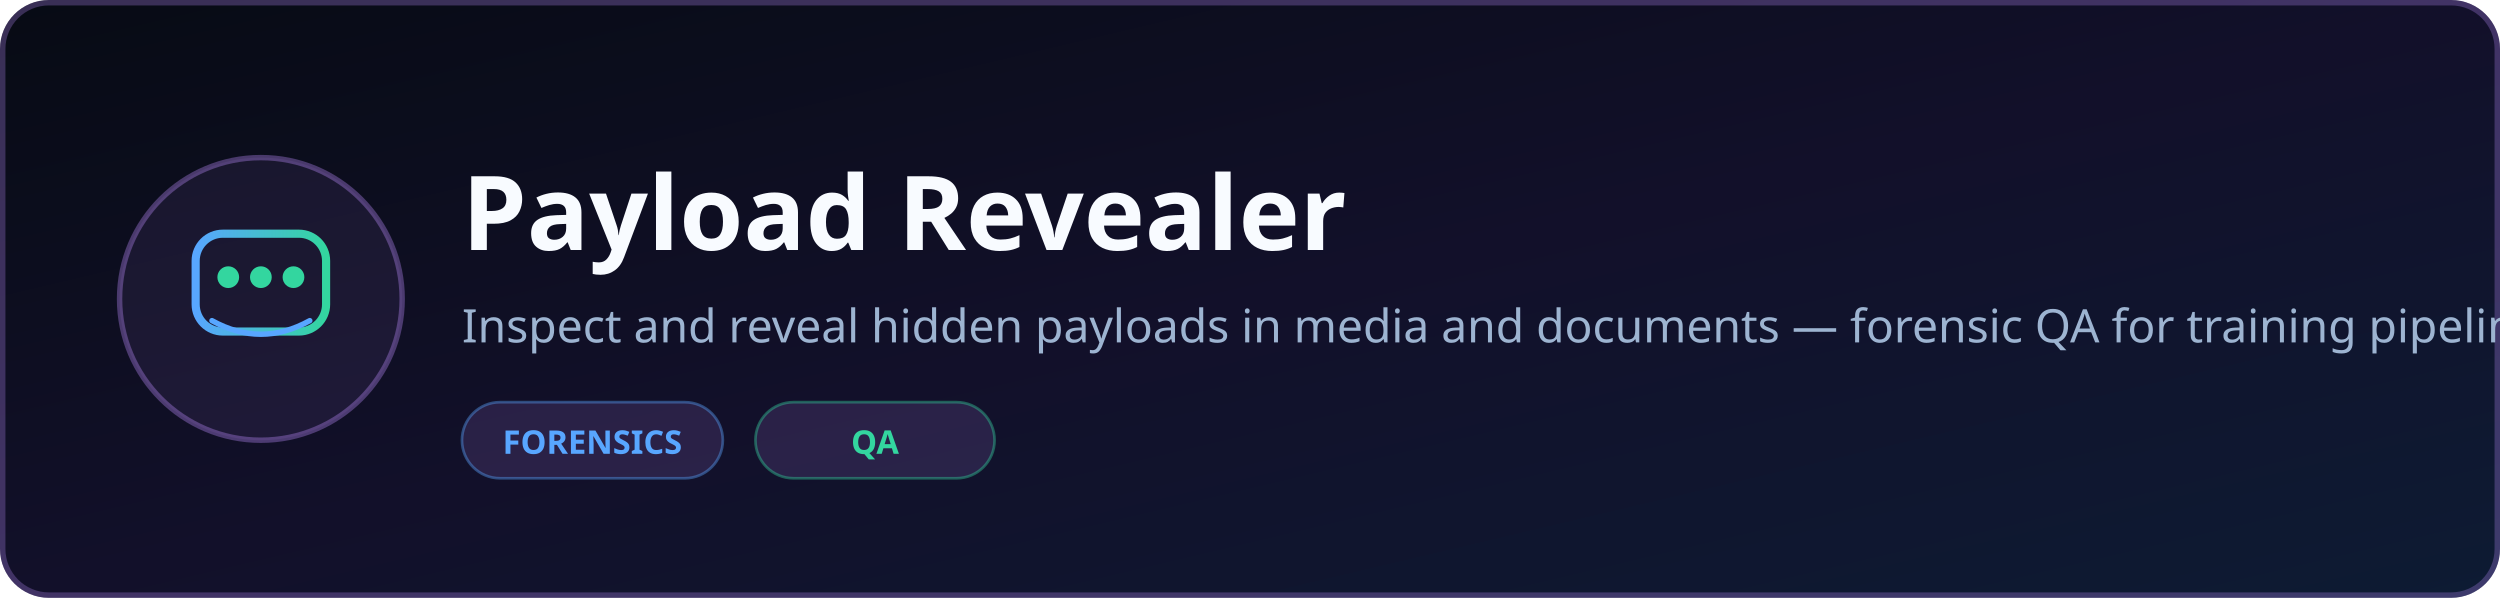
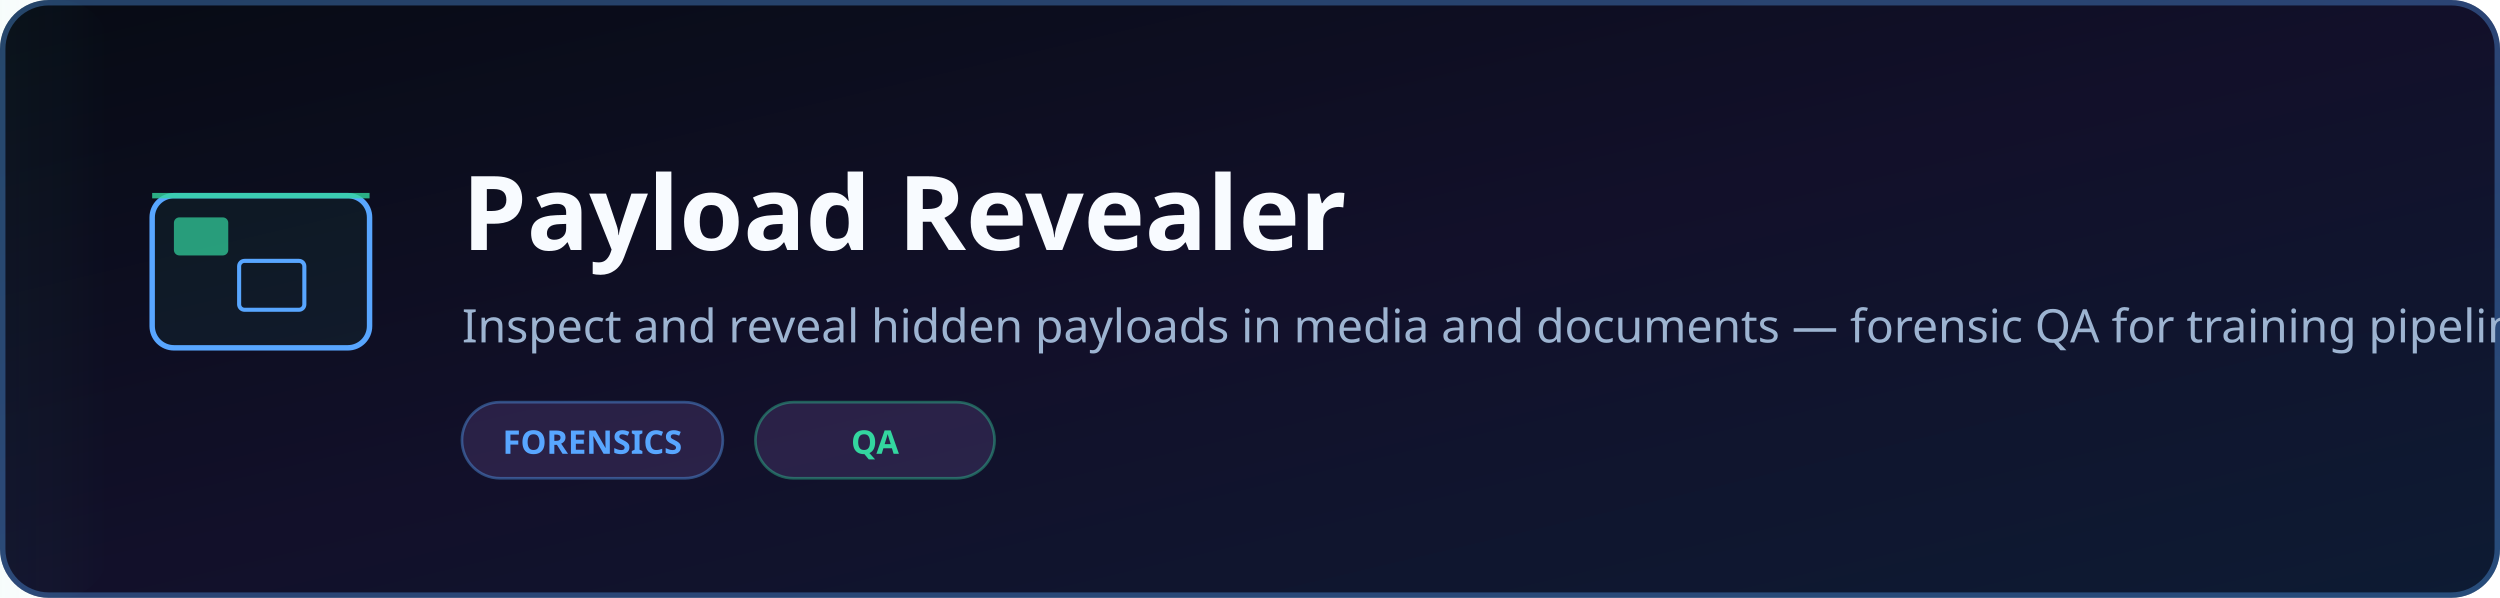
<svg xmlns="http://www.w3.org/2000/svg" width="920" height="220" viewBox="0 0 920 220" role="img" aria-label="Payload Revealer">
  <defs>
    <linearGradient id="bg" x1="0%" y1="0%" x2="100%" y2="100%">
      <stop offset="0%" stop-color="#070b14" />
      <stop offset="50%" stop-color="#12102a" />
      <stop offset="100%" stop-color="#0d1b33" />
    </linearGradient>
    <linearGradient id="accent" x1="0%" y1="0%" x2="100%" y2="0%">
      <stop offset="0%" stop-color="#58a6ff" />
      <stop offset="100%" stop-color="#33d69f" />
    </linearGradient>
+     <linearGradient id="shimmer" x1="0%" y1="0%" x2="100%" y2="0%">
+       <stop offset="0%" stop-color="#58a6ff" stop-opacity="0" />
+       <stop offset="50%" stop-color="#58a6ff" stop-opacity="0.15" />
+       <stop offset="100%" stop-color="#33d69f" stop-opacity="0" />
+     </linearGradient>
  </defs>
  <rect width="920" height="220" rx="18" fill="url(#bg)" />
-   <rect x="1" y="1" width="918" height="218" rx="17" fill="none" stroke="rgba(188,140,255,0.28)" stroke-width="2" />
-   <circle cx="96" cy="110" r="52" fill="rgba(188,140,255,0.08)" stroke="rgba(188,140,255,0.35)" stroke-width="2" />
-   <rect x="72" y="86" width="48" height="36" rx="10" fill="none" stroke="url(#accent)" stroke-width="3" />
-   <circle cx="84" cy="102" r="4" fill="#33d69f" />
-   <circle cx="96" cy="102" r="4" fill="#33d69f" />
-   <circle cx="108" cy="102" r="4" fill="#33d69f" />
-   <path d="M78 118 Q96 128 114 118" fill="none" stroke="#58a6ff" stroke-width="2" stroke-linecap="round" />
+   <rect x="-200" y="0" width="240" height="220" rx="18" fill="url(#shimmer)" opacity="0.9">
+     <animate attributeName="x" values="-240;920" dur="7s" repeatCount="indefinite" />
+   </rect>
+   <rect x="1" y="1" width="918" height="218" rx="17" fill="none" stroke="#58a6ff" stroke-width="2" opacity="0.35">
+     <animate attributeName="opacity" values="0.35;0.65;0.35" dur="3s" repeatCount="indefinite" />
+   </rect>
+   <rect x="56" y="72" width="80" height="56" rx="8" fill="rgba(65,217,154,0.06)" stroke="#58a6ff" stroke-width="2">
+     <animate attributeName="stroke-opacity" values="1;0.35;1" dur="2s" repeatCount="indefinite" />
+   </rect>
+   <rect x="64" y="80" width="20" height="14" rx="2" fill="#33d69f" opacity="0.7">
+     <animate attributeName="opacity" values="0.7;0.2;0.7" dur="1.4s" repeatCount="indefinite" />
+   </rect>
+   <rect x="88" y="96" width="24" height="18" rx="2" fill="none" stroke="#58a6ff" stroke-width="1.5">
+     <animate attributeName="y" values="96;104;96" dur="1.8s" repeatCount="indefinite" />
+   </rect>
+   <line x1="56" y1="72" x2="136" y2="72" stroke="#33d69f" stroke-width="2" opacity="0.8">
+     <animateTransform attributeName="transform" type="translate" values="0 0; 0 56; 0 0" dur="2.5s" repeatCount="indefinite" />
+   </line>
  <text x="170" y="92" fill="#f8fbff" font-family="Segoe UI, system-ui, sans-serif" font-size="38" font-weight="800">Payload Revealer</text>
  <text x="170" y="126" fill="#9db4d1" font-family="Segoe UI, system-ui, sans-serif" font-size="17" font-weight="500">Inspect and reveal hidden payloads in media and documents — forensic QA for training pipelines.</text>
-   <rect x="170" y="148" width="96" height="28" rx="14" fill="rgba(188,140,255,0.14)" stroke="#58a6ff66" stroke-width="1" />
+   <rect x="170" y="148" width="96" height="28" rx="14" fill="rgba(188,140,255,0.14)" stroke="#58a6ff66" stroke-width="1">
+     <animate attributeName="opacity" values="1;0.75;1" dur="2.5s" begin="0s" repeatCount="indefinite" />
+   </rect>
  <text x="218" y="167" fill="#58a6ff" font-family="Segoe UI, system-ui, sans-serif" font-size="12" font-weight="700" text-anchor="middle">FORENSICS</text>
-   <rect x="278" y="148" width="88" height="28" rx="14" fill="rgba(188,140,255,0.14)" stroke="#33d69f66" stroke-width="1" />
+   <rect x="278" y="148" width="88" height="28" rx="14" fill="rgba(188,140,255,0.14)" stroke="#33d69f66" stroke-width="1">
+     <animate attributeName="opacity" values="1;0.75;1" dur="2.5s" begin="0.3s" repeatCount="indefinite" />
+   </rect>
  <text x="322" y="167" fill="#33d69f" font-family="Segoe UI, system-ui, sans-serif" font-size="12" font-weight="700" text-anchor="middle">QA</text>
</svg>
